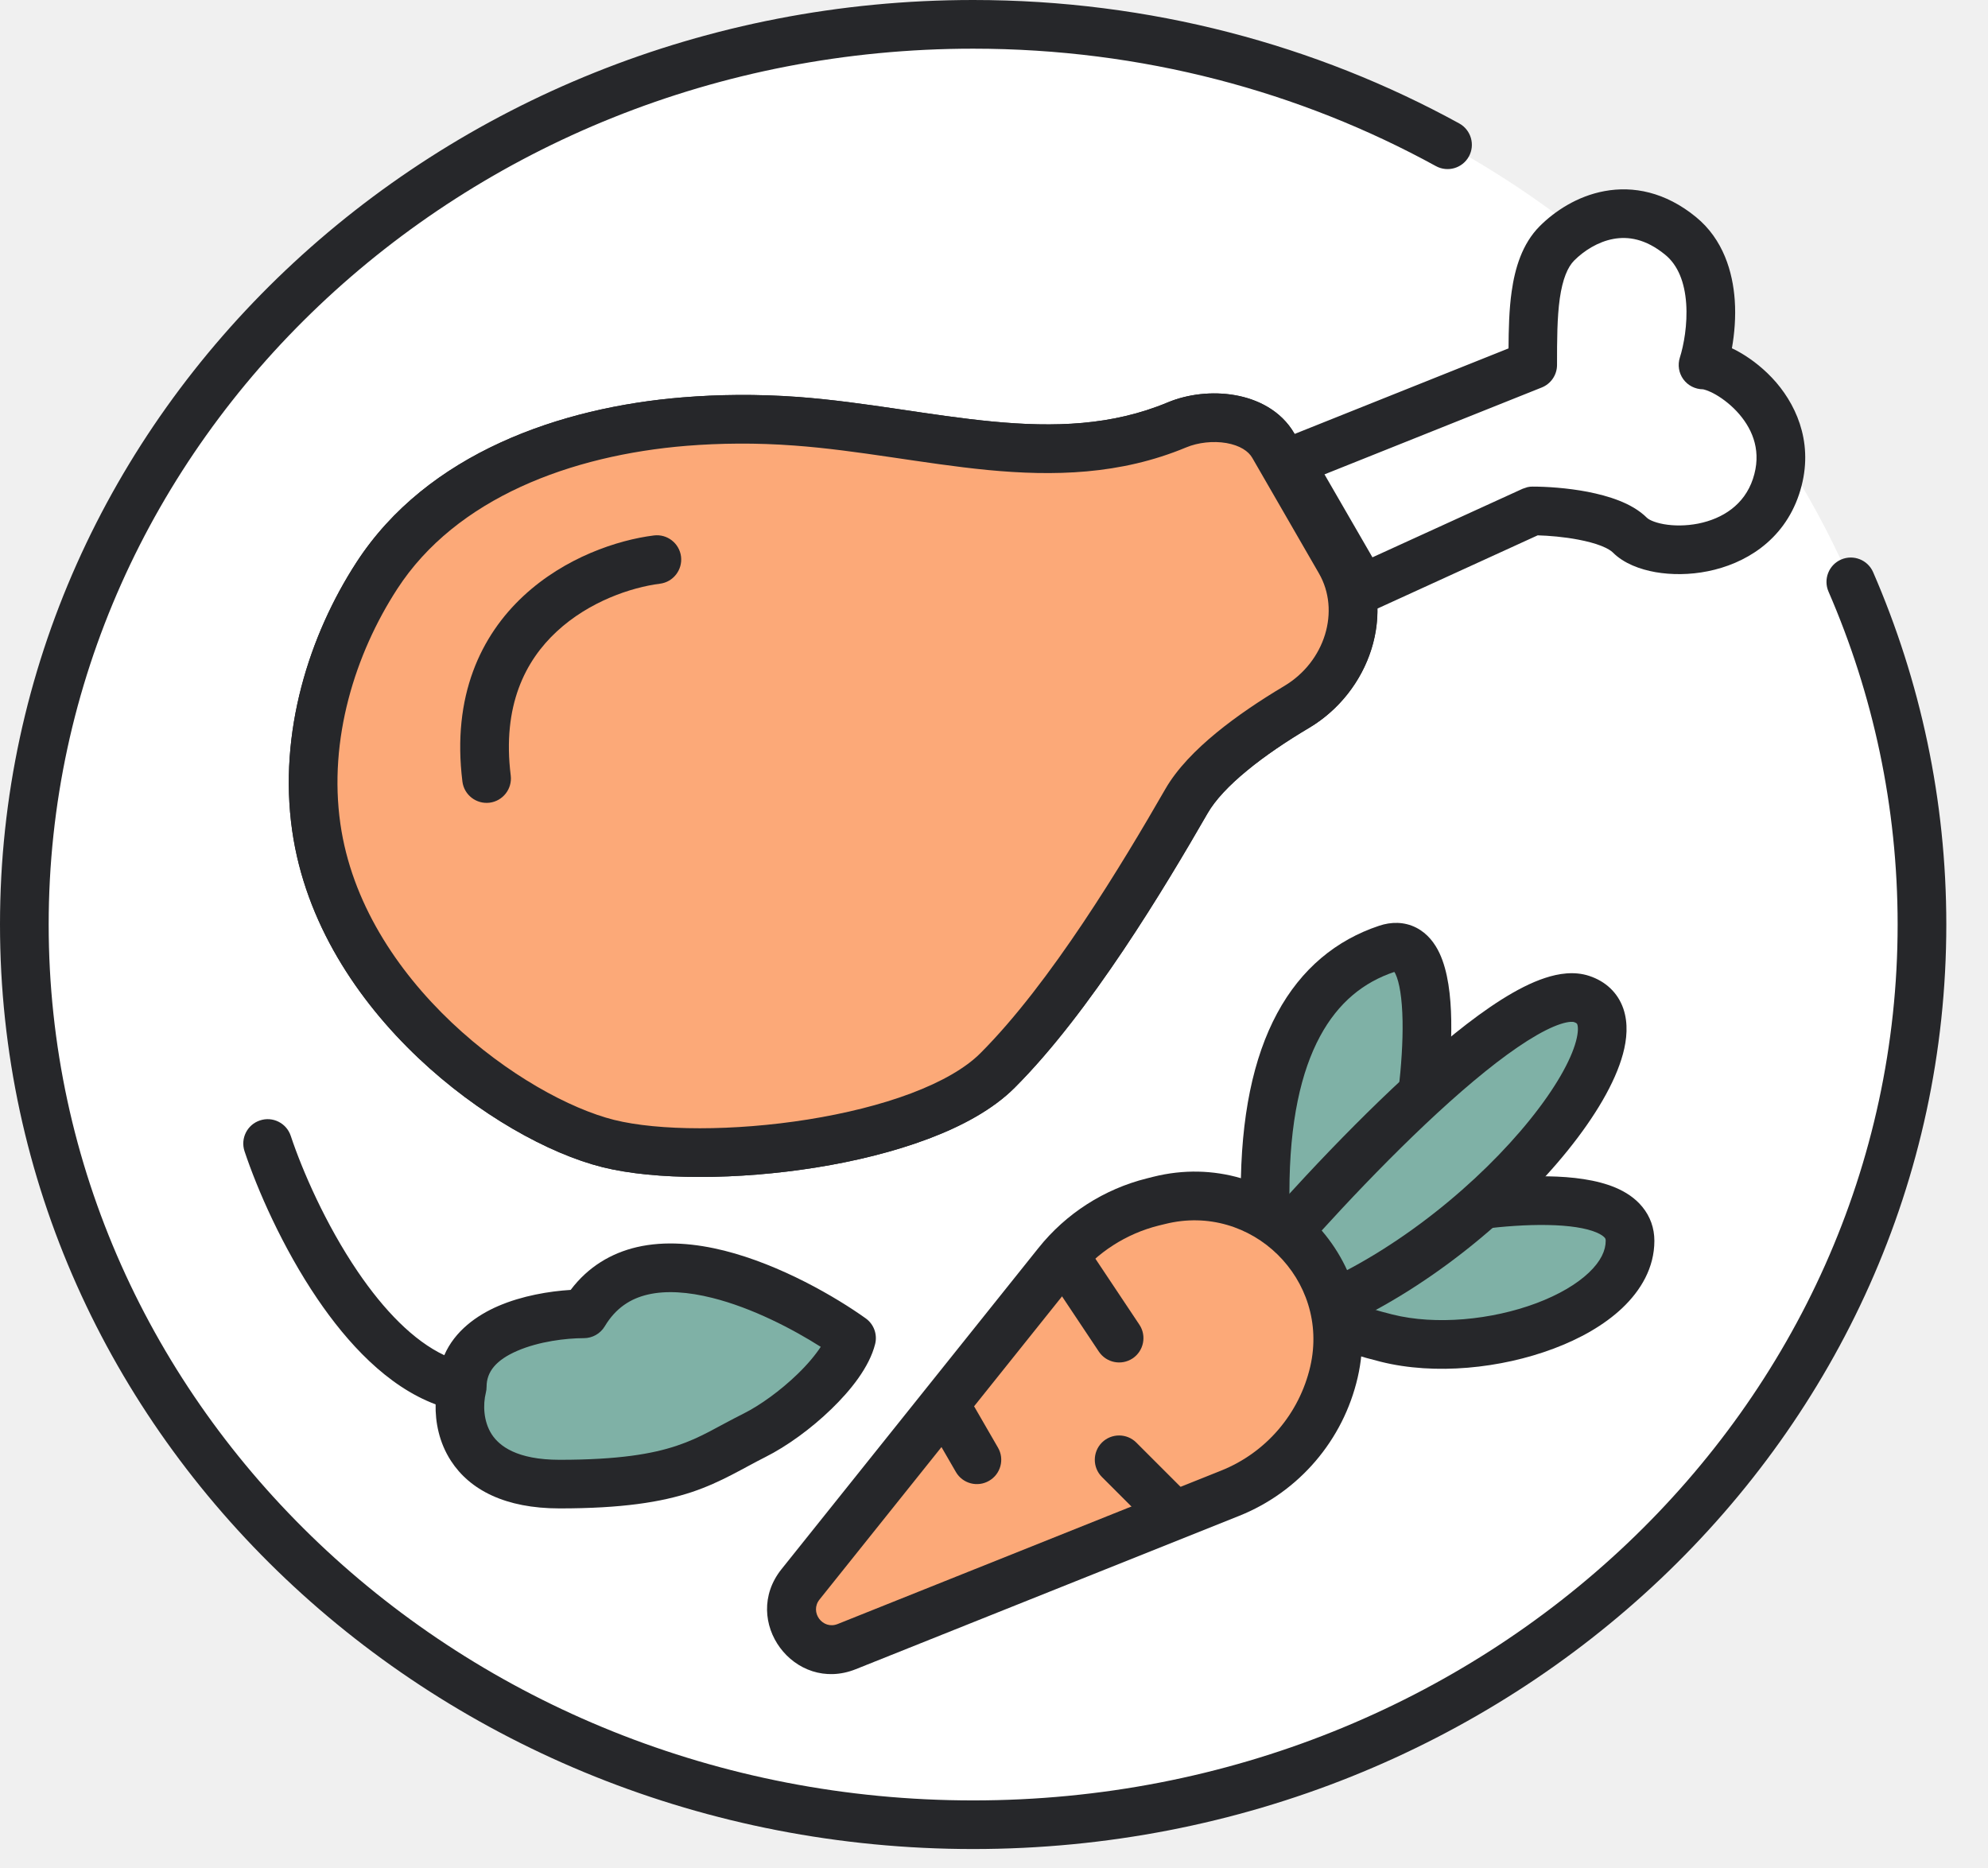
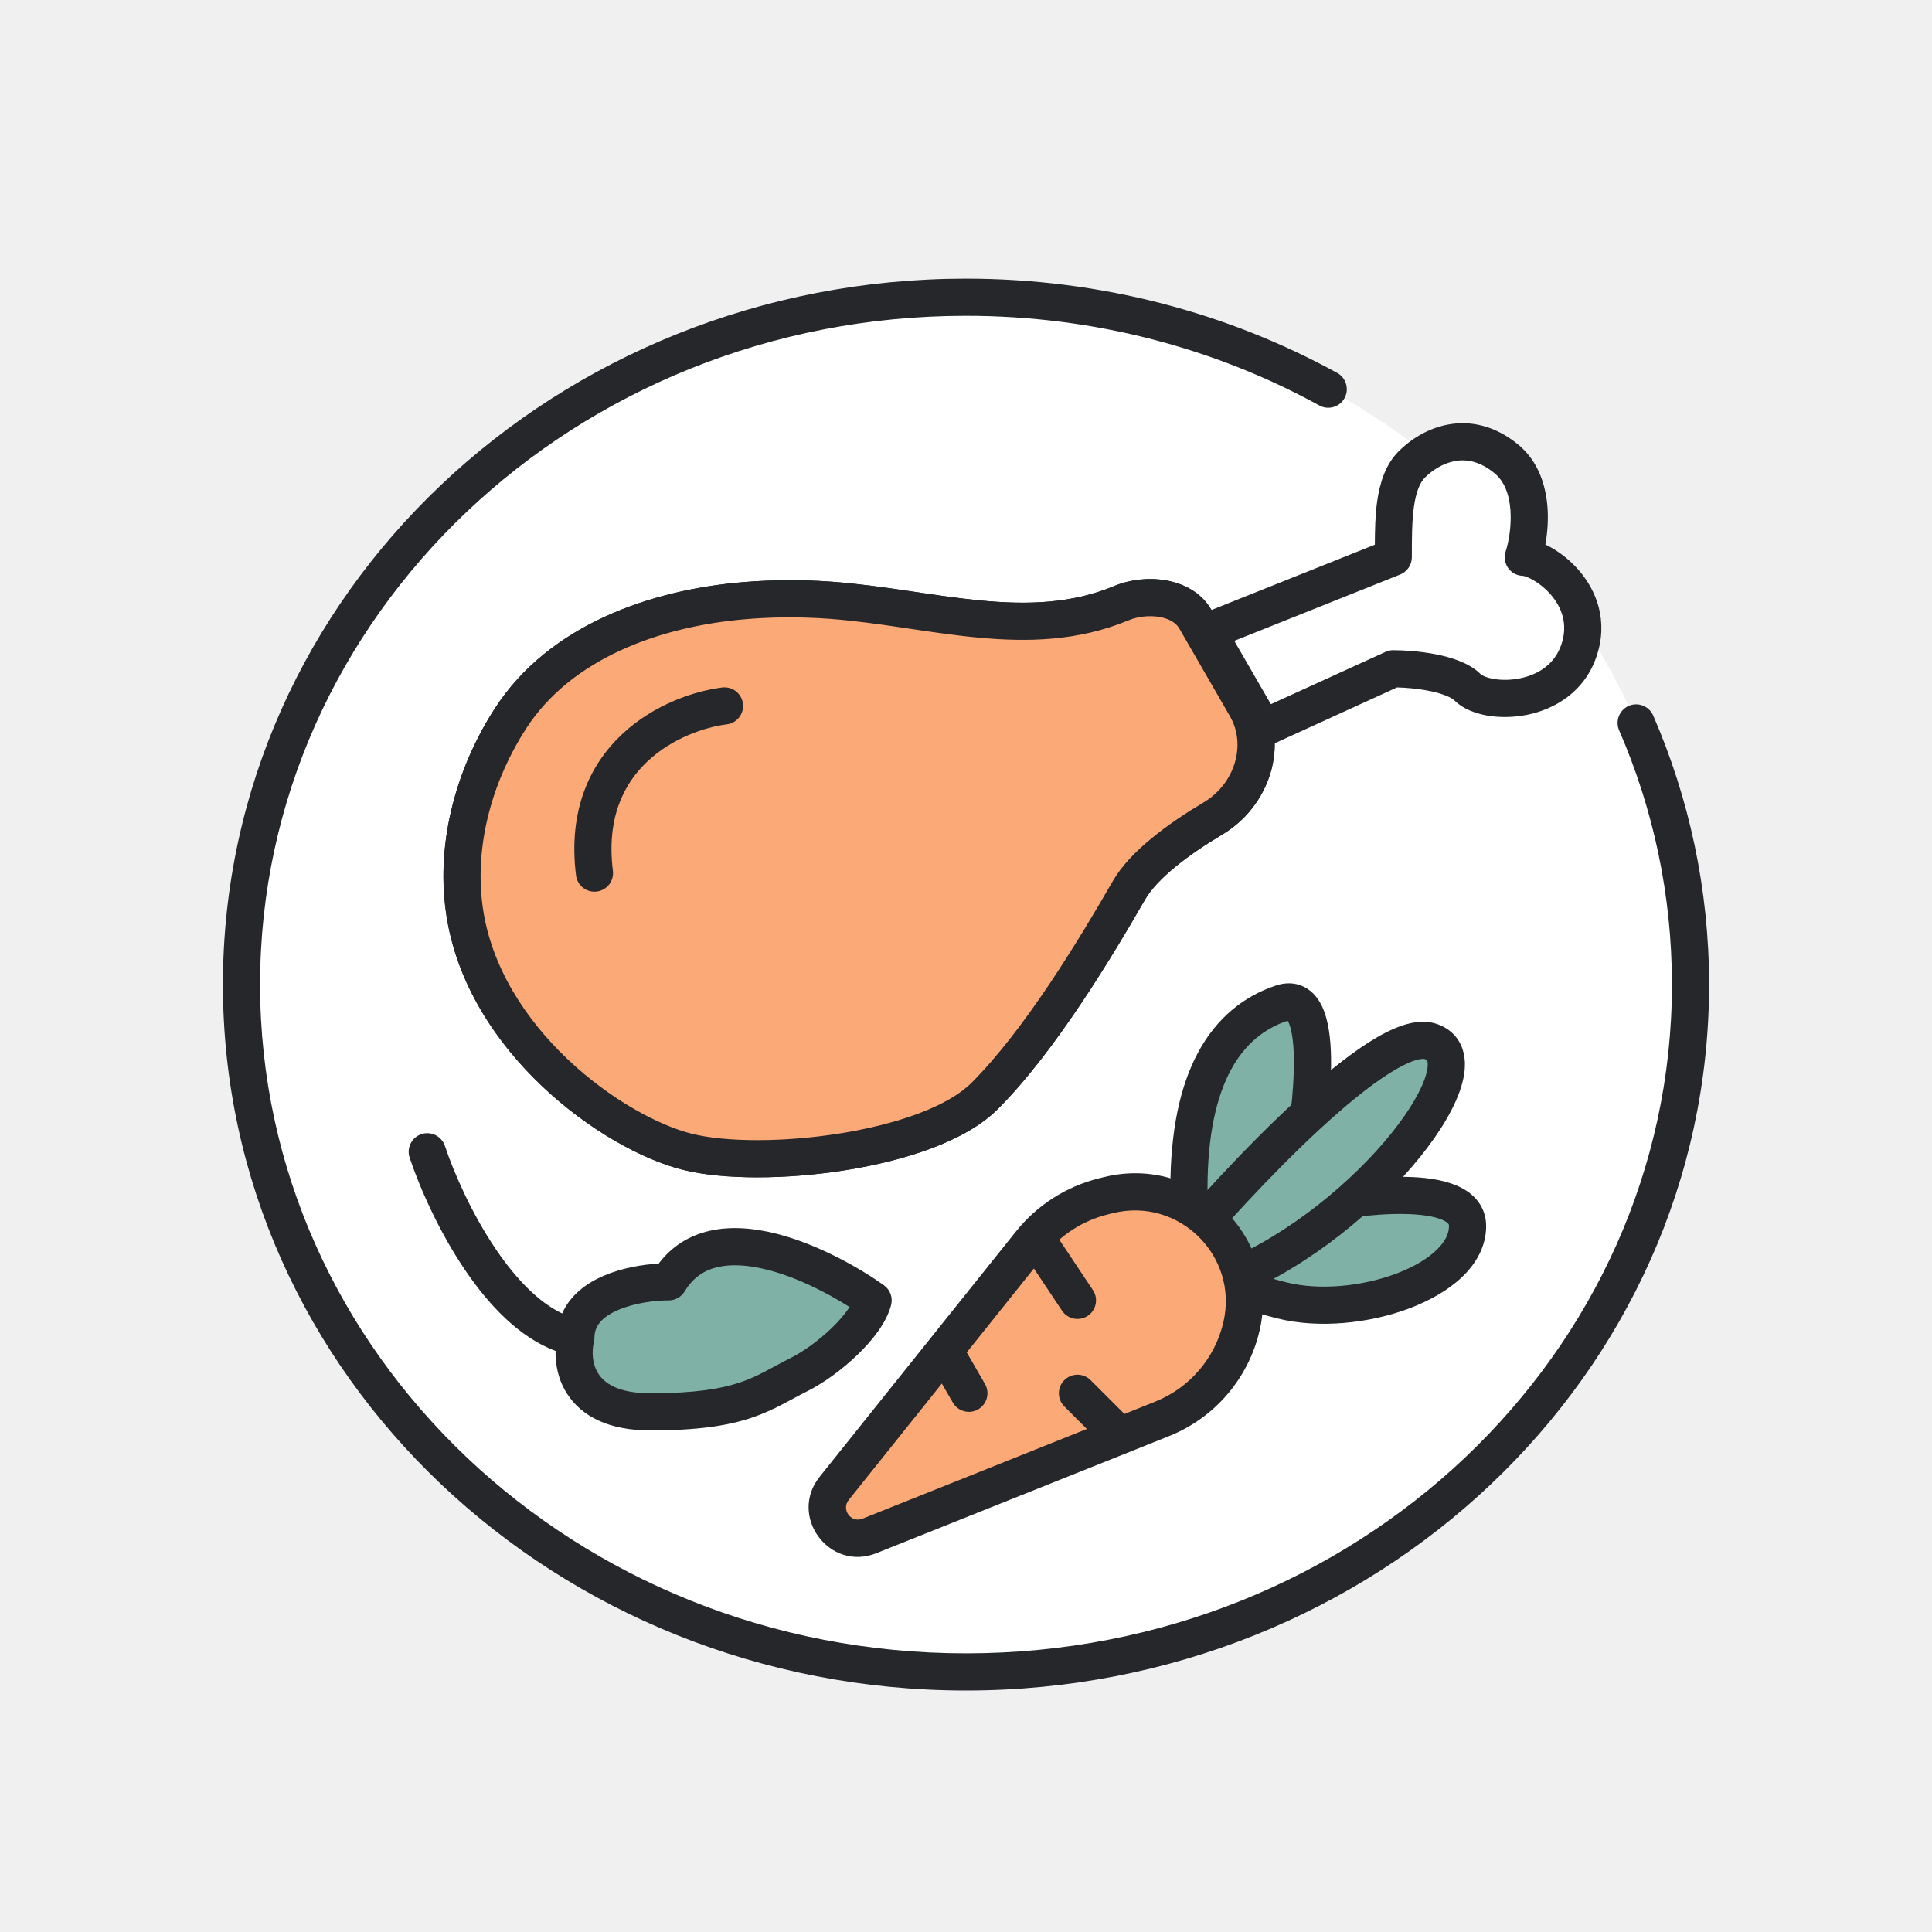
- <svg xmlns="http://www.w3.org/2000/svg" width="33" height="31" viewBox="0 0 33 31" fill="none">
-   <path d="M31.904 15.346C31.904 23.599 24.852 30.288 16.154 30.288C7.455 30.288 0.404 23.599 0.404 15.346C0.404 7.094 7.455 0.404 16.154 0.404C24.852 0.404 31.904 7.094 31.904 15.346Z" fill="white" />
-   <path d="M23.019 15.75C23.988 15.427 23.692 18.038 23.423 19.385C22.615 20.327 21 21.727 21 19.789C21 17.366 21.808 16.154 23.019 15.75Z" fill="#7FB1A6" />
-   <path d="M27.058 20.596C27.058 19.627 24.635 19.923 23.423 20.193L21.404 21.404C21.404 21.539 21.727 21.889 23.019 22.212C24.635 22.616 27.058 21.808 27.058 20.596Z" fill="#7FB1A6" />
-   <path d="M26.654 20.596C26.654 20.567 26.647 20.556 26.638 20.545C26.623 20.527 26.586 20.494 26.502 20.458C26.328 20.384 26.049 20.34 25.688 20.334C24.998 20.321 24.158 20.448 23.57 20.575L22.081 21.468C22.294 21.572 22.623 21.696 23.117 21.82C23.831 21.998 24.757 21.911 25.502 21.632C25.873 21.493 26.174 21.315 26.375 21.124C26.576 20.933 26.654 20.754 26.654 20.596ZM27.462 20.596C27.462 21.044 27.236 21.42 26.932 21.709C26.629 21.997 26.223 22.224 25.786 22.387C24.916 22.714 23.822 22.829 22.922 22.604C22.254 22.437 21.808 22.256 21.52 22.084C21.376 21.998 21.259 21.907 21.173 21.81C21.097 21.725 21 21.584 21 21.404C21 21.277 21.06 21.159 21.159 21.083C21.111 21.059 21.064 21.031 21.018 20.995C20.694 20.745 20.596 20.293 20.596 19.789C20.596 18.537 20.804 17.555 21.2 16.82C21.601 16.075 22.186 15.602 22.892 15.367C23.091 15.3 23.308 15.296 23.51 15.399C23.701 15.497 23.82 15.663 23.894 15.819C24.037 16.122 24.083 16.534 24.09 16.934C24.104 17.756 23.956 18.778 23.819 19.464C23.805 19.531 23.775 19.595 23.73 19.647C23.705 19.677 23.677 19.705 23.651 19.735C24.251 19.619 25.026 19.514 25.702 19.526C26.097 19.533 26.5 19.58 26.818 19.714C26.98 19.783 27.142 19.884 27.264 20.035C27.392 20.192 27.462 20.383 27.462 20.596ZM21.404 19.789C21.404 20.25 21.507 20.351 21.512 20.356H21.511C21.513 20.356 21.521 20.358 21.539 20.357C21.578 20.356 21.646 20.342 21.744 20.298C21.942 20.21 22.184 20.038 22.437 19.815C22.656 19.622 22.867 19.404 23.045 19.202C23.171 18.547 23.294 17.65 23.282 16.948C23.275 16.568 23.23 16.303 23.164 16.165C23.158 16.151 23.15 16.141 23.145 16.133C22.639 16.302 22.216 16.637 21.911 17.204C21.6 17.782 21.404 18.617 21.404 19.789Z" fill="#26272A" />
-   <path d="M0 15.346C0 6.851 7.253 0 16.154 0C19.091 0 21.848 0.746 24.223 2.049C24.418 2.157 24.49 2.402 24.383 2.597C24.276 2.793 24.03 2.864 23.835 2.757C21.577 1.518 18.954 0.808 16.154 0.808C7.658 0.808 0.808 7.337 0.808 15.346C0.808 23.356 7.658 29.885 16.154 29.885C24.65 29.885 31.5 23.356 31.5 15.346C31.5 13.389 31.092 11.523 30.352 9.819C30.264 9.615 30.357 9.377 30.561 9.288C30.766 9.199 31.004 9.293 31.093 9.497C31.876 11.3 32.308 13.276 32.308 15.346C32.308 23.841 25.055 30.692 16.154 30.692C7.253 30.692 0 23.841 0 15.346Z" fill="#26272A" />
-   <path d="M22.615 9.771L21.404 7.673L25.442 6.058C25.442 5.25 25.442 4.442 25.846 4.038C26.25 3.635 27.058 3.231 27.897 3.915C28.568 4.463 28.425 5.572 28.269 6.058C28.673 6.058 29.885 6.865 29.481 8.077C29.077 9.288 27.462 9.288 27.058 8.884C26.735 8.561 25.846 8.481 25.442 8.481L22.615 9.771Z" fill="white" />
-   <path d="M22.243 9.314L21.138 7.4C20.85 6.901 20.067 6.832 19.536 7.054C17.517 7.896 15.401 7.154 13.22 6.992C12.556 6.943 11.933 6.952 11.365 6.998C9.392 7.158 7.333 7.895 6.255 9.556C5.514 10.698 5.033 12.215 5.25 13.731C5.654 16.558 8.481 18.577 10.096 18.981C11.711 19.385 15.346 18.981 16.558 17.769C17.769 16.558 18.981 14.539 19.697 13.296C20.015 12.744 20.764 12.186 21.525 11.733C22.362 11.236 22.73 10.157 22.243 9.314Z" fill="white" />
-   <path d="M26.635 3.172C27.111 3.084 27.643 3.186 28.152 3.602C28.608 3.975 28.763 4.517 28.796 4.981C28.816 5.265 28.791 5.543 28.749 5.781C28.797 5.803 28.843 5.827 28.887 5.853C29.088 5.969 29.301 6.136 29.485 6.349C29.855 6.782 30.121 7.432 29.864 8.205C29.603 8.987 28.95 9.362 28.349 9.482C28.048 9.543 27.744 9.543 27.48 9.497C27.227 9.452 26.956 9.355 26.772 9.17C26.746 9.144 26.687 9.103 26.578 9.06C26.473 9.019 26.344 8.985 26.203 8.958C25.96 8.911 25.706 8.891 25.525 8.886L22.864 10.102C22.874 10.893 22.431 11.664 21.732 12.081C21.362 12.3 21.002 12.542 20.701 12.79C20.395 13.041 20.171 13.282 20.047 13.497C19.335 14.733 18.098 16.8 16.843 18.055C16.483 18.415 15.969 18.693 15.407 18.904C14.839 19.118 14.193 19.276 13.542 19.38C12.252 19.586 10.879 19.593 9.998 19.373C9.11 19.151 7.94 18.504 6.941 17.558C5.939 16.608 5.069 15.319 4.85 13.787C4.617 12.154 5.135 10.54 5.916 9.336C7.093 7.522 9.305 6.76 11.332 6.596C11.919 6.548 12.564 6.539 13.25 6.589C13.812 6.631 14.366 6.71 14.902 6.789C15.443 6.869 15.963 6.948 16.477 6.997C17.502 7.095 18.459 7.065 19.38 6.681C19.717 6.54 20.124 6.494 20.497 6.559C20.869 6.623 21.264 6.811 21.487 7.197L21.49 7.203L25.041 5.783C25.043 5.467 25.05 5.139 25.093 4.839C25.147 4.457 25.265 4.048 25.56 3.753C25.803 3.51 26.177 3.256 26.635 3.172ZM20.358 7.354C20.136 7.316 19.886 7.345 19.691 7.426C18.593 7.884 17.483 7.905 16.401 7.802C15.861 7.75 15.317 7.666 14.784 7.588C14.248 7.509 13.719 7.435 13.19 7.395C12.548 7.348 11.946 7.356 11.397 7.4C9.478 7.556 7.572 8.268 6.594 9.776C5.893 10.856 5.45 12.275 5.65 13.674C5.835 14.97 6.58 16.103 7.496 16.971C8.416 17.842 9.467 18.407 10.194 18.589C10.928 18.772 12.18 18.779 13.414 18.582C14.026 18.484 14.617 18.339 15.122 18.149C15.633 17.956 16.027 17.729 16.272 17.484C17.44 16.316 18.627 14.343 19.346 13.094C19.54 12.758 19.85 12.444 20.188 12.166C20.531 11.884 20.927 11.62 21.318 11.386C21.996 10.983 22.253 10.138 21.893 9.516L20.788 7.601C20.724 7.489 20.583 7.393 20.358 7.354ZM27.641 4.228C27.312 3.959 27.02 3.922 26.781 3.966C26.525 4.013 26.292 4.163 26.131 4.324C26.023 4.433 25.939 4.629 25.892 4.953C25.847 5.273 25.846 5.646 25.846 6.058C25.846 6.223 25.745 6.371 25.592 6.432L21.986 7.874L22.782 9.251L25.275 8.113L25.356 8.086C25.384 8.079 25.413 8.077 25.442 8.077C25.665 8.077 26.014 8.098 26.357 8.164C26.529 8.198 26.709 8.244 26.874 8.309C27.035 8.372 27.207 8.463 27.343 8.599C27.36 8.616 27.444 8.67 27.62 8.701C27.784 8.73 27.986 8.731 28.19 8.691C28.598 8.609 28.955 8.378 29.098 7.949C29.244 7.51 29.106 7.15 28.872 6.876C28.752 6.736 28.611 6.626 28.484 6.552C28.348 6.474 28.27 6.462 28.269 6.462C28.14 6.461 28.019 6.4 27.943 6.296C27.867 6.192 27.846 6.057 27.885 5.935C27.95 5.732 28.014 5.384 27.99 5.038C27.965 4.689 27.856 4.403 27.641 4.228Z" fill="#26272A" />
-   <path d="M22.243 9.314L21.138 7.4C20.85 6.901 20.067 6.832 19.536 7.054C17.517 7.896 15.401 7.154 13.22 6.992C12.556 6.943 11.933 6.952 11.365 6.998C9.392 7.158 7.333 7.895 6.255 9.556C5.514 10.698 5.033 12.214 5.25 13.731C5.654 16.558 8.481 18.577 10.096 18.981C11.711 19.385 15.346 18.981 16.558 17.769C17.769 16.558 18.981 14.538 19.697 13.296C20.015 12.744 20.764 12.186 21.525 11.733C22.362 11.235 22.73 10.157 22.243 9.314Z" fill="#FCA978" />
-   <path d="M19.38 6.681C19.717 6.54 20.124 6.494 20.497 6.559C20.869 6.623 21.264 6.811 21.487 7.198L22.593 9.112C23.207 10.176 22.728 11.488 21.732 12.081C21.362 12.301 21.002 12.542 20.701 12.79C20.395 13.041 20.171 13.282 20.047 13.497C19.335 14.734 18.098 16.8 16.843 18.055C16.483 18.415 15.969 18.693 15.407 18.904C14.839 19.118 14.193 19.276 13.542 19.38C12.252 19.586 10.879 19.593 9.998 19.373C9.11 19.151 7.94 18.504 6.941 17.558C5.939 16.609 5.069 15.319 4.85 13.788C4.617 12.154 5.135 10.54 5.916 9.336C7.093 7.522 9.305 6.76 11.332 6.596C11.919 6.548 12.564 6.539 13.25 6.589C13.812 6.631 14.366 6.71 14.902 6.789C15.443 6.869 15.963 6.948 16.477 6.997C17.502 7.095 18.459 7.065 19.38 6.681ZM20.358 7.354C20.136 7.316 19.886 7.345 19.691 7.426C18.593 7.884 17.483 7.905 16.401 7.802C15.861 7.75 15.317 7.666 14.784 7.588C14.248 7.509 13.719 7.435 13.19 7.396C12.548 7.348 11.946 7.356 11.397 7.4C9.478 7.556 7.572 8.268 6.594 9.776C5.893 10.856 5.45 12.275 5.65 13.674C5.835 14.97 6.58 16.103 7.496 16.971C8.416 17.842 9.467 18.407 10.194 18.589C10.928 18.772 12.18 18.779 13.414 18.582C14.026 18.484 14.617 18.339 15.122 18.149C15.633 17.956 16.027 17.729 16.272 17.484C17.44 16.316 18.627 14.344 19.346 13.094C19.54 12.758 19.85 12.444 20.188 12.166C20.531 11.884 20.927 11.62 21.318 11.387C21.996 10.983 22.253 10.138 21.893 9.516L20.788 7.601C20.724 7.489 20.583 7.394 20.358 7.354Z" fill="#26272A" />
-   <path d="M10.854 8.888C11.075 8.86 11.277 9.017 11.305 9.238C11.332 9.459 11.175 9.662 10.954 9.689C10.479 9.749 9.778 9.984 9.241 10.483C8.722 10.964 8.333 11.711 8.478 12.873C8.505 13.094 8.348 13.296 8.127 13.324C7.906 13.351 7.704 13.195 7.676 12.974C7.499 11.551 7.984 10.547 8.691 9.891C9.378 9.253 10.251 8.963 10.854 8.888Z" fill="#26272A" />
-   <path d="M26.254 16.582C25.215 16.238 22.071 19.589 20.629 21.308C20.052 21.88 19.504 22.768 21.927 21.737C24.956 20.449 27.552 17.012 26.254 16.582Z" fill="#7FB1A6" />
-   <path d="M25.647 16.233C25.871 16.159 26.132 16.117 26.38 16.199C26.651 16.288 26.855 16.476 26.947 16.743C27.03 16.987 27.006 17.252 26.941 17.492C26.811 17.975 26.474 18.537 26.028 19.091C25.128 20.208 23.67 21.435 22.085 22.109C21.472 22.37 21.02 22.522 20.696 22.583C20.536 22.613 20.379 22.626 20.238 22.604C20.095 22.582 19.909 22.512 19.802 22.323C19.701 22.146 19.728 21.965 19.759 21.857C19.792 21.741 19.85 21.633 19.908 21.543C20.021 21.366 20.18 21.185 20.33 21.035C21.059 20.168 22.212 18.895 23.319 17.875C23.874 17.364 24.43 16.904 24.924 16.592C25.17 16.437 25.415 16.309 25.647 16.233ZM26.127 16.965C26.116 16.962 26.051 16.949 25.9 16.999C25.755 17.047 25.573 17.138 25.356 17.275C24.923 17.549 24.408 17.97 23.866 18.469C22.787 19.463 21.653 20.716 20.939 21.567C20.931 21.576 20.922 21.585 20.913 21.594C20.869 21.638 20.828 21.684 20.788 21.729C21.022 21.661 21.342 21.547 21.769 21.366C23.213 20.751 24.568 19.615 25.398 18.584C25.817 18.064 26.074 17.606 26.161 17.283C26.204 17.122 26.194 17.037 26.183 17.006C26.18 16.998 26.18 16.983 26.127 16.965Z" fill="#26272A" />
-   <path d="M17.553 20.968L13.288 26.298C12.861 26.832 13.42 27.586 14.055 27.332L20.419 24.786C21.289 24.438 21.933 23.686 22.144 22.773C22.544 21.038 20.971 19.493 19.243 19.925L19.136 19.951C18.512 20.108 17.955 20.465 17.553 20.968Z" fill="#FCA978" />
-   <path d="M19.145 19.533C21.165 19.028 23.006 20.836 22.537 22.865C22.297 23.906 21.562 24.765 20.569 25.162L14.205 27.707C13.185 28.115 12.287 26.904 12.973 26.046L17.238 20.715C17.695 20.143 18.328 19.737 19.038 19.56L19.145 19.533ZM21.75 22.682C22.082 21.241 20.776 19.958 19.341 20.317L19.234 20.343C18.695 20.478 18.215 20.786 17.868 21.22L13.604 26.55C13.436 26.76 13.655 27.057 13.905 26.957L20.269 24.411C21.016 24.113 21.569 23.466 21.75 22.682Z" fill="#26272A" />
-   <path d="M18.291 23.945C18.449 23.788 18.705 23.788 18.862 23.945L19.67 24.753C19.828 24.911 19.828 25.166 19.67 25.324C19.512 25.482 19.257 25.482 19.099 25.324L18.291 24.516C18.134 24.359 18.134 24.103 18.291 23.945ZM15.548 23.074C15.741 22.962 15.988 23.028 16.099 23.221L16.566 24.029C16.678 24.222 16.611 24.469 16.418 24.58C16.225 24.692 15.978 24.626 15.867 24.433L15.4 23.625C15.289 23.432 15.355 23.185 15.548 23.074ZM17.545 20.664C17.731 20.54 17.982 20.59 18.105 20.776L18.913 21.988C19.037 22.173 18.986 22.424 18.801 22.548C18.615 22.671 18.365 22.621 18.241 22.436L17.433 21.224C17.309 21.038 17.36 20.788 17.545 20.664Z" fill="#26272A" />
-   <path d="M9.692 21.808C10.662 20.192 13.192 21.539 14.135 22.212C14 22.75 13.165 23.504 12.519 23.827C11.711 24.231 11.308 24.635 9.288 24.635C7.673 24.635 7.538 23.558 7.673 23.019C7.673 22.05 9.019 21.808 9.692 21.808Z" fill="#7FB1A6" />
-   <path d="M4.315 18.598C4.526 18.527 4.755 18.641 4.826 18.853C5.018 19.431 5.407 20.325 5.938 21.107C6.374 21.749 6.865 22.255 7.375 22.495C7.55 22.09 7.918 21.831 8.27 21.679C8.669 21.507 9.119 21.433 9.473 21.411C9.764 21.025 10.148 20.8 10.571 20.701C11.045 20.591 11.551 20.642 12.022 20.759C12.96 20.995 13.876 21.53 14.37 21.883C14.505 21.979 14.567 22.148 14.527 22.309C14.431 22.694 14.117 23.083 13.799 23.39C13.469 23.71 13.066 24.005 12.7 24.188C12.344 24.366 11.976 24.602 11.486 24.766C10.977 24.935 10.324 25.038 9.289 25.038C8.387 25.038 7.8 24.732 7.486 24.249C7.287 23.942 7.225 23.604 7.231 23.311C6.425 23.01 5.764 22.289 5.269 21.56C4.689 20.706 4.27 19.742 4.059 19.109C3.989 18.897 4.103 18.668 4.315 18.598ZM11.825 21.544C11.424 21.443 11.057 21.418 10.755 21.488C10.466 21.555 10.221 21.711 10.039 22.015C9.966 22.137 9.834 22.212 9.692 22.212C9.391 22.212 8.945 22.268 8.59 22.421C8.234 22.574 8.077 22.77 8.077 23.019C8.077 23.052 8.073 23.085 8.065 23.117C8.016 23.313 8.023 23.593 8.163 23.809C8.287 23.999 8.575 24.231 9.289 24.231C10.272 24.231 10.831 24.132 11.23 23.999C11.649 23.859 11.887 23.692 12.339 23.466C12.619 23.326 12.956 23.082 13.238 22.809C13.409 22.644 13.537 22.488 13.624 22.356C13.156 22.059 12.485 21.709 11.825 21.544Z" fill="#26272A" />
+ <svg xmlns="http://www.w3.org/2000/svg" width="52" height="52" viewBox="0 0 52 52" fill="none">
+   <path d="M45.5 26.5C45.5 36.717 36.77 45 26 45C15.23 45 6.5 36.717 6.5 26.5C6.5 16.283 15.23 8 26 8C36.77 8 45.5 16.283 45.5 26.5Z" fill="white" />
+   <path d="M34.5 27C35.7 26.6 35.333 29.833 35 31.5C34 32.666 32 34.4 32 32C32 29 33 27.5 34.5 27Z" fill="#7FB1A6" />
+   <path d="M39.5 33C39.5 31.8 36.5 32.167 35 32.5L32.5 34C32.5 34.167 32.9 34.6 34.5 35C36.5 35.5 39.5 34.5 39.5 33Z" fill="#7FB1A6" />
+   <path d="M39 33C39 32.963 38.992 32.95 38.98 32.936C38.962 32.914 38.916 32.873 38.812 32.829C38.597 32.737 38.252 32.682 37.804 32.675C36.95 32.659 35.91 32.816 35.182 32.973L33.338 34.079C33.602 34.208 34.01 34.362 34.621 34.514C35.506 34.736 36.651 34.628 37.574 34.282C38.033 34.11 38.406 33.89 38.655 33.653C38.904 33.417 39 33.196 39 33ZM40 33C40 33.554 39.721 34.02 39.345 34.378C38.969 34.734 38.467 35.014 37.926 35.218C36.849 35.621 35.494 35.764 34.379 35.485C33.553 35.279 33.001 35.055 32.644 34.842C32.465 34.735 32.321 34.623 32.214 34.503C32.12 34.397 32 34.222 32 34C32 33.843 32.074 33.696 32.197 33.602C32.138 33.573 32.079 33.538 32.023 33.494C31.622 33.184 31.5 32.625 31.5 32C31.5 30.45 31.757 29.235 32.247 28.325C32.744 27.402 33.469 26.816 34.342 26.525C34.589 26.443 34.858 26.437 35.107 26.565C35.344 26.687 35.491 26.892 35.583 27.086C35.76 27.46 35.817 27.97 35.825 28.466C35.843 29.484 35.66 30.749 35.49 31.597C35.473 31.681 35.436 31.76 35.38 31.825C35.349 31.861 35.315 31.896 35.282 31.933C36.024 31.79 36.985 31.66 37.821 31.675C38.311 31.683 38.809 31.741 39.203 31.908C39.404 31.993 39.604 32.118 39.756 32.304C39.914 32.499 40 32.736 40 33ZM32.5 32C32.5 32.572 32.627 32.697 32.634 32.702H32.633C32.635 32.703 32.645 32.705 32.667 32.704C32.716 32.702 32.8 32.685 32.921 32.631C33.166 32.521 33.466 32.308 33.779 32.032C34.05 31.793 34.311 31.523 34.532 31.273C34.687 30.463 34.84 29.352 34.825 28.483C34.817 28.012 34.761 27.684 34.68 27.513C34.671 27.496 34.661 27.483 34.655 27.473C34.029 27.683 33.506 28.098 33.128 28.8C32.743 29.515 32.5 30.549 32.5 32Z" fill="#26272A" />
+   <path d="M6 26.5C6 15.982 14.979 7.5 26 7.5C29.637 7.5 33.049 8.423 35.99 10.037C36.232 10.17 36.321 10.474 36.188 10.716C36.056 10.958 35.752 11.046 35.51 10.913C32.714 9.379 29.467 8.5 26 8.5C15.482 8.5 7 16.583 7 26.5C7 36.417 15.482 44.5 26 44.5C36.519 44.5 45 36.417 45 26.5C45 24.077 44.495 21.767 43.579 19.657C43.469 19.404 43.585 19.109 43.838 18.999C44.091 18.889 44.386 19.006 44.496 19.259C45.465 21.491 46 23.936 46 26.5C46 37.018 37.021 45.5 26 45.5C14.979 45.5 6 37.018 6 26.5Z" fill="#26272A" />
+   <path d="M34 19.598L32.5 17L37.5 15C37.5 14 37.5 13 38 12.5C38.5 12 39.5 11.5 40.539 12.348C41.37 13.026 41.193 14.398 41 15C41.5 15 43 16 42.5 17.5C42 19 40 19 39.5 18.5C39.1 18.1 38 18 37.5 18L34 19.598Z" fill="white" />
+   <path d="M33.539 19.032L32.171 16.662C31.814 16.044 30.845 15.959 30.187 16.233C27.688 17.276 25.068 16.357 22.368 16.157C21.546 16.096 20.774 16.107 20.071 16.164C17.628 16.363 15.079 17.275 13.745 19.331C12.827 20.746 12.232 22.623 12.5 24.5C13 28 16.5 30.5 18.5 31C20.5 31.5 25 31 26.5 29.5C28 28 29.5 25.5 30.387 23.961C30.78 23.278 31.708 22.588 32.65 22.027C33.686 21.41 34.142 20.076 33.539 19.032Z" fill="white" />
+   <path d="M38.976 11.427C39.566 11.318 40.224 11.445 40.855 11.96C41.42 12.421 41.611 13.093 41.652 13.667C41.677 14.018 41.646 14.363 41.594 14.657C41.653 14.685 41.711 14.714 41.765 14.746C42.014 14.889 42.278 15.097 42.505 15.361C42.964 15.897 43.293 16.702 42.974 17.658C42.651 18.626 41.843 19.091 41.098 19.24C40.726 19.314 40.35 19.316 40.022 19.258C39.71 19.202 39.375 19.082 39.146 18.853C39.114 18.822 39.041 18.771 38.906 18.718C38.776 18.667 38.617 18.624 38.442 18.591C38.141 18.532 37.827 18.508 37.602 18.502L34.307 20.007C34.32 20.986 33.772 21.941 32.906 22.457C32.449 22.729 32.003 23.028 31.63 23.335C31.251 23.646 30.974 23.945 30.82 24.211C29.938 25.741 28.407 28.299 26.853 29.853C26.407 30.299 25.771 30.643 25.075 30.905C24.372 31.17 23.572 31.365 22.766 31.494C21.169 31.749 19.47 31.758 18.379 31.485C17.279 31.21 15.83 30.41 14.594 29.238C13.353 28.063 12.275 26.465 12.005 24.57C11.716 22.548 12.357 20.55 13.325 19.058C14.782 16.813 17.52 15.87 20.03 15.666C20.757 15.607 21.556 15.595 22.405 15.658C23.1 15.709 23.786 15.807 24.45 15.905C25.12 16.004 25.764 16.102 26.4 16.163C27.67 16.284 28.854 16.247 29.994 15.771C30.412 15.597 30.916 15.54 31.378 15.62C31.838 15.7 32.327 15.933 32.603 16.411L32.607 16.418L37.004 14.66C37.006 14.268 37.014 13.862 37.067 13.491C37.135 13.018 37.281 12.511 37.646 12.146C37.947 11.845 38.409 11.531 38.976 11.427ZM31.206 16.605C30.93 16.557 30.62 16.594 30.38 16.694C29.02 17.261 27.645 17.287 26.305 17.159C25.637 17.095 24.963 16.991 24.304 16.894C23.64 16.796 22.986 16.704 22.331 16.656C21.536 16.597 20.79 16.607 20.111 16.662C17.735 16.855 15.375 17.737 14.164 19.603C13.296 20.94 12.748 22.698 12.995 24.43C13.224 26.034 14.147 27.437 15.281 28.512C16.419 29.59 17.721 30.289 18.621 30.514C19.53 30.742 21.08 30.75 22.608 30.506C23.365 30.384 24.097 30.205 24.722 29.97C25.355 29.732 25.843 29.45 26.146 29.146C27.592 27.7 29.062 25.258 29.953 23.712C30.193 23.295 30.576 22.907 30.995 22.562C31.419 22.213 31.91 21.886 32.394 21.597C33.233 21.098 33.551 20.052 33.106 19.281L31.738 16.911C31.658 16.772 31.483 16.654 31.206 16.605ZM40.222 12.734C39.815 12.402 39.453 12.355 39.158 12.41C38.84 12.469 38.552 12.654 38.353 12.853C38.219 12.988 38.115 13.231 38.057 13.633C38.001 14.028 38 14.491 38 15C38 15.204 37.875 15.388 37.685 15.464L33.221 17.249L34.206 18.953L37.293 17.545L37.393 17.511C37.428 17.503 37.464 17.5 37.5 17.5C37.775 17.5 38.208 17.526 38.633 17.608C38.845 17.649 39.068 17.707 39.272 17.787C39.471 17.865 39.685 17.978 39.853 18.146C39.875 18.168 39.978 18.234 40.196 18.272C40.399 18.308 40.65 18.31 40.902 18.259C41.407 18.159 41.849 17.873 42.026 17.342C42.207 16.798 42.036 16.352 41.746 16.012C41.598 15.839 41.423 15.703 41.265 15.612C41.097 15.515 41.002 15.501 41 15.5C40.84 15.5 40.691 15.423 40.596 15.295C40.502 15.166 40.476 14.999 40.524 14.847C40.605 14.596 40.684 14.166 40.654 13.737C40.623 13.305 40.489 12.951 40.222 12.734Z" fill="#26272A" />
+   <path d="M33.539 19.032L32.171 16.662C31.814 16.044 30.845 15.959 30.187 16.233C27.688 17.276 25.068 16.357 22.368 16.157C21.546 16.096 20.774 16.107 20.071 16.164C17.628 16.363 15.079 17.275 13.745 19.331C12.827 20.746 12.232 22.623 12.5 24.5C13 28 16.5 30.5 18.5 31C20.5 31.5 25 31 26.5 29.5C28 28 29.5 25.5 30.387 23.961C30.78 23.278 31.708 22.588 32.65 22.027C33.686 21.41 34.142 20.076 33.539 19.032Z" fill="#FCA978" />
+   <path d="M29.994 15.771C30.412 15.597 30.916 15.54 31.378 15.62C31.838 15.7 32.327 15.933 32.603 16.411L33.972 18.781C34.733 20.099 34.139 21.723 32.906 22.457C32.449 22.729 32.003 23.028 31.63 23.335C31.251 23.646 30.974 23.945 30.82 24.211C29.938 25.742 28.407 28.3 26.853 29.854C26.407 30.3 25.771 30.643 25.075 30.905C24.372 31.17 23.572 31.365 22.766 31.494C21.169 31.75 19.47 31.758 18.379 31.485C17.279 31.21 15.83 30.41 14.594 29.238C13.353 28.063 12.275 26.466 12.005 24.57C11.716 22.548 12.357 20.55 13.325 19.059C14.782 16.813 17.52 15.87 20.03 15.666C20.757 15.607 21.556 15.595 22.405 15.658C23.1 15.71 23.786 15.807 24.45 15.905C25.12 16.004 25.764 16.102 26.4 16.163C27.67 16.284 28.854 16.247 29.994 15.771ZM31.206 16.605C30.93 16.558 30.62 16.594 30.38 16.694C29.02 17.261 27.645 17.287 26.305 17.159C25.637 17.096 24.963 16.992 24.304 16.895C23.64 16.797 22.986 16.705 22.331 16.656C21.536 16.598 20.79 16.607 20.111 16.662C17.735 16.855 15.375 17.737 14.164 19.604C13.296 20.941 12.748 22.698 12.995 24.43C13.224 26.034 14.147 27.437 15.281 28.512C16.419 29.59 17.721 30.29 18.621 30.515C19.53 30.742 21.08 30.75 22.608 30.506C23.365 30.385 24.097 30.205 24.722 29.97C25.355 29.732 25.843 29.45 26.146 29.146C27.592 27.701 29.062 25.259 29.953 23.712C30.193 23.296 30.576 22.907 30.995 22.563C31.419 22.213 31.91 21.886 32.394 21.598C33.233 21.099 33.551 20.052 33.106 19.281L31.738 16.911C31.658 16.772 31.483 16.654 31.206 16.605Z" fill="#26272A" />
+   <path d="M19.438 18.504C19.712 18.47 19.962 18.664 19.996 18.938C20.03 19.212 19.836 19.462 19.562 19.496C18.974 19.57 18.105 19.861 17.441 20.479C16.799 21.075 16.317 22 16.496 23.438C16.53 23.712 16.336 23.962 16.062 23.996C15.788 24.03 15.539 23.836 15.504 23.562C15.284 21.801 15.885 20.558 16.76 19.746C17.611 18.956 18.692 18.597 19.438 18.504Z" fill="#26272A" />
+   <path d="M38.505 28.03C37.219 27.605 33.326 31.753 31.541 33.881C30.826 34.59 30.148 35.69 33.148 34.413C36.898 32.817 40.111 28.562 38.505 28.03Z" fill="#7FB1A6" />
+   <path d="M37.753 27.598C38.031 27.506 38.354 27.454 38.661 27.556C38.997 27.667 39.249 27.898 39.362 28.229C39.466 28.532 39.436 28.859 39.355 29.157C39.195 29.754 38.778 30.451 38.225 31.137C37.11 32.52 35.306 34.038 33.344 34.873C32.584 35.196 32.024 35.384 31.623 35.46C31.425 35.497 31.231 35.513 31.057 35.486C30.879 35.459 30.649 35.372 30.517 35.139C30.392 34.92 30.425 34.695 30.464 34.56C30.505 34.418 30.576 34.284 30.648 34.173C30.788 33.953 30.985 33.73 31.171 33.543C32.073 32.469 33.5 30.893 34.871 29.631C35.558 28.998 36.247 28.429 36.858 28.043C37.163 27.85 37.467 27.692 37.753 27.598ZM38.348 28.505C38.334 28.5 38.254 28.485 38.066 28.547C37.887 28.606 37.661 28.719 37.393 28.889C36.856 29.227 36.219 29.749 35.549 30.366C34.213 31.597 32.808 33.148 31.924 34.202C31.914 34.214 31.903 34.225 31.893 34.235C31.838 34.29 31.787 34.347 31.737 34.402C32.027 34.319 32.424 34.178 32.952 33.953C34.74 33.192 36.417 31.785 37.445 30.509C37.964 29.865 38.282 29.298 38.39 28.898C38.443 28.698 38.43 28.593 38.417 28.555C38.414 28.545 38.414 28.527 38.348 28.505Z" fill="#26272A" />
+   <path d="M27.732 33.46L22.452 40.06C21.923 40.721 22.616 41.654 23.401 41.339L31.281 38.188C32.358 37.757 33.156 36.826 33.416 35.696C33.912 33.548 31.963 31.634 29.825 32.169L29.693 32.202C28.919 32.395 28.23 32.837 27.732 33.46Z" fill="#FCA978" />
+   <path d="M29.703 31.684C32.204 31.058 34.483 33.297 33.903 35.809C33.605 37.098 32.696 38.161 31.467 38.652L23.587 41.804C22.324 42.309 21.212 40.809 22.061 39.747L27.342 33.148C27.908 32.44 28.692 31.937 29.571 31.717L29.703 31.684ZM32.929 35.583C33.34 33.799 31.723 32.21 29.946 32.654L29.813 32.687C29.146 32.853 28.552 33.235 28.122 33.773L22.843 40.372C22.635 40.632 22.907 40.999 23.216 40.875L31.095 37.724C32.02 37.354 32.705 36.554 32.929 35.583Z" fill="#26272A" />
+   <path d="M28.646 37.147C28.842 36.951 29.158 36.951 29.354 37.147L30.354 38.147C30.549 38.342 30.549 38.658 30.354 38.854C30.158 39.049 29.842 39.049 29.646 38.854L28.646 37.854C28.451 37.658 28.451 37.342 28.646 37.147ZM25.25 36.067C25.489 35.929 25.794 36.011 25.933 36.25L26.511 37.25C26.649 37.489 26.566 37.795 26.327 37.933C26.088 38.071 25.783 37.989 25.645 37.75L25.067 36.75C24.929 36.511 25.011 36.206 25.25 36.067ZM27.723 33.084C27.952 32.931 28.263 32.993 28.416 33.223L29.416 34.723C29.569 34.953 29.507 35.263 29.277 35.416C29.048 35.569 28.737 35.507 28.584 35.277L27.584 33.777C27.431 33.548 27.493 33.237 27.723 33.084Z" fill="#26272A" />
+   <path d="M18 34.5C19.2 32.5 22.333 34.167 23.5 35C23.333 35.667 22.3 36.6 21.5 37C20.5 37.5 20 38 17.5 38C15.5 38 15.333 36.667 15.5 36C15.5 34.8 17.167 34.5 18 34.5Z" fill="#7FB1A6" />
+   <path d="M11.342 30.525C11.604 30.438 11.887 30.58 11.975 30.842C12.213 31.558 12.695 32.665 13.352 33.632C13.892 34.427 14.5 35.053 15.131 35.352C15.348 34.849 15.803 34.529 16.239 34.341C16.733 34.127 17.29 34.035 17.729 34.009C18.089 33.531 18.564 33.252 19.088 33.13C19.674 32.993 20.302 33.056 20.884 33.202C22.046 33.494 23.179 34.156 23.791 34.593C23.958 34.712 24.035 34.922 23.985 35.121C23.866 35.597 23.478 36.079 23.085 36.459C22.676 36.855 22.177 37.221 21.724 37.447C21.283 37.667 20.827 37.96 20.221 38.162C19.59 38.372 18.782 38.5 17.5 38.5C16.384 38.5 15.657 38.12 15.269 37.522C15.022 37.143 14.945 36.724 14.953 36.361C13.955 35.988 13.137 35.096 12.524 34.193C11.805 33.135 11.287 31.942 11.025 31.158C10.938 30.896 11.08 30.613 11.342 30.525ZM20.641 34.173C20.144 34.048 19.69 34.017 19.315 34.104C18.959 34.188 18.655 34.38 18.429 34.757C18.338 34.907 18.176 35 18 35C17.626 35 17.074 35.069 16.636 35.259C16.195 35.449 16 35.692 16 36C16 36.041 15.995 36.081 15.985 36.121C15.925 36.364 15.933 36.711 16.107 36.977C16.259 37.213 16.616 37.5 17.5 37.5C18.718 37.5 19.41 37.378 19.904 37.213C20.423 37.04 20.717 36.832 21.276 36.553C21.623 36.379 22.041 36.078 22.39 35.74C22.602 35.535 22.761 35.342 22.867 35.179C22.288 34.811 21.458 34.378 20.641 34.173Z" fill="#26272A" />
</svg>
